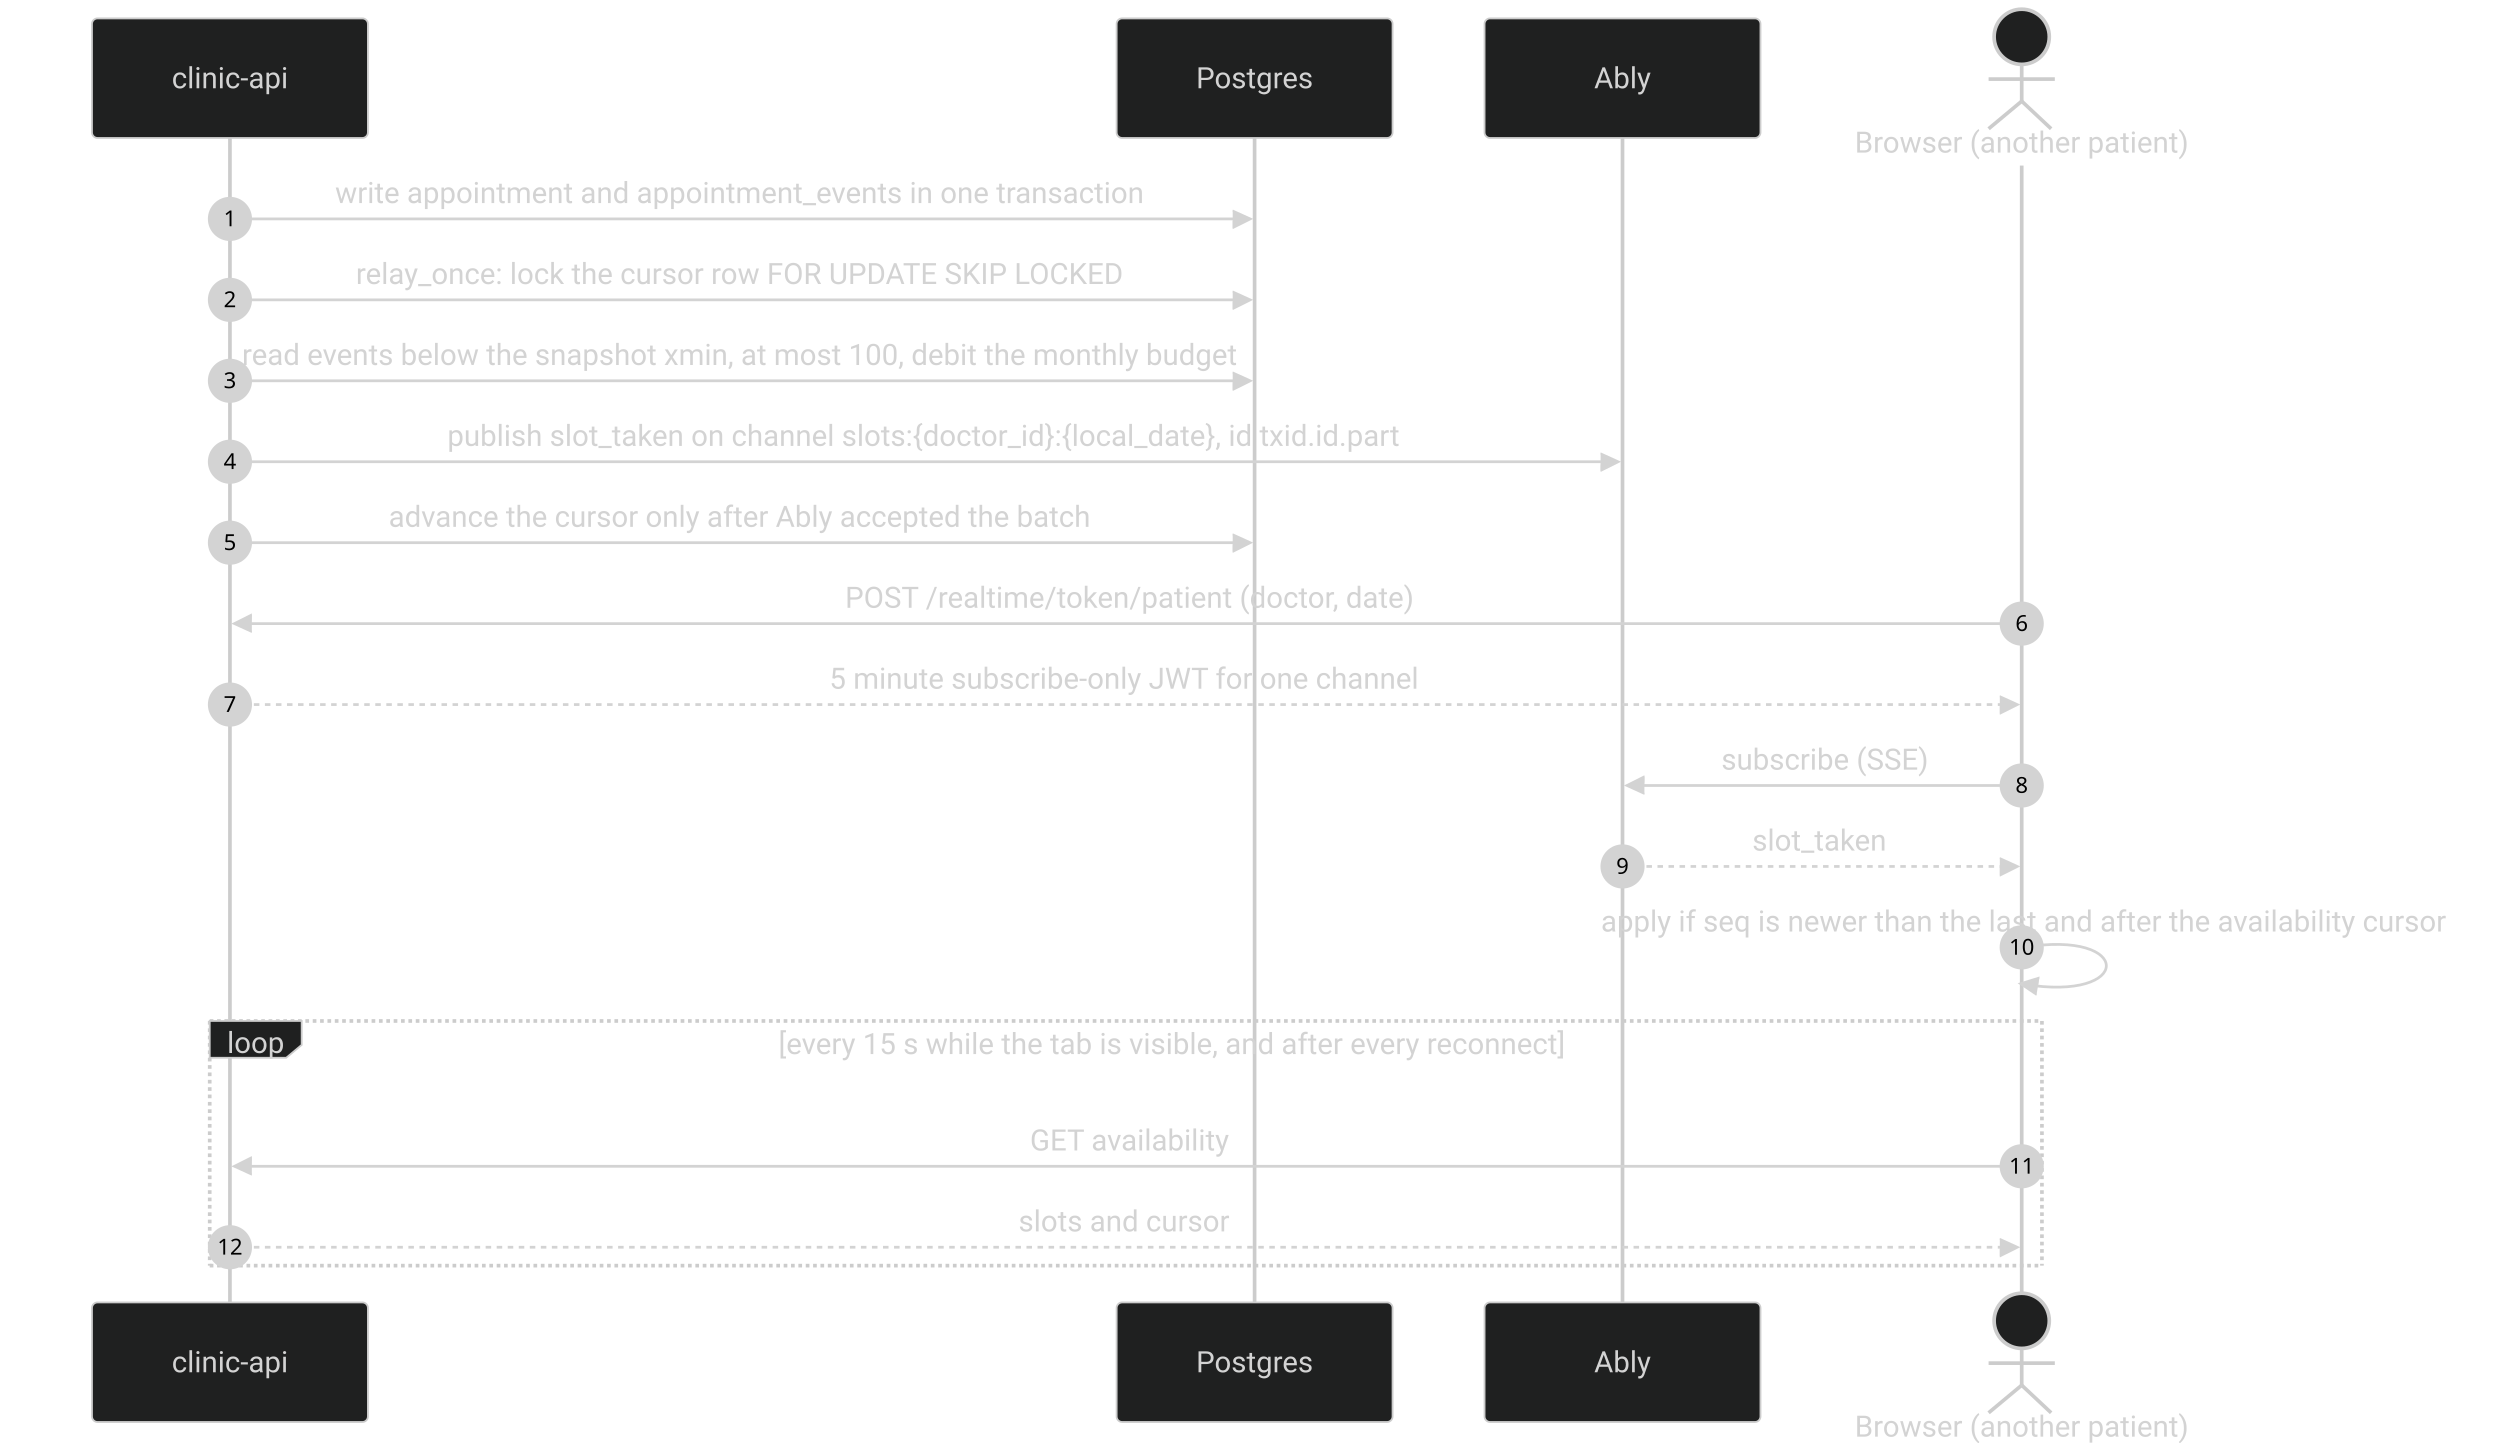
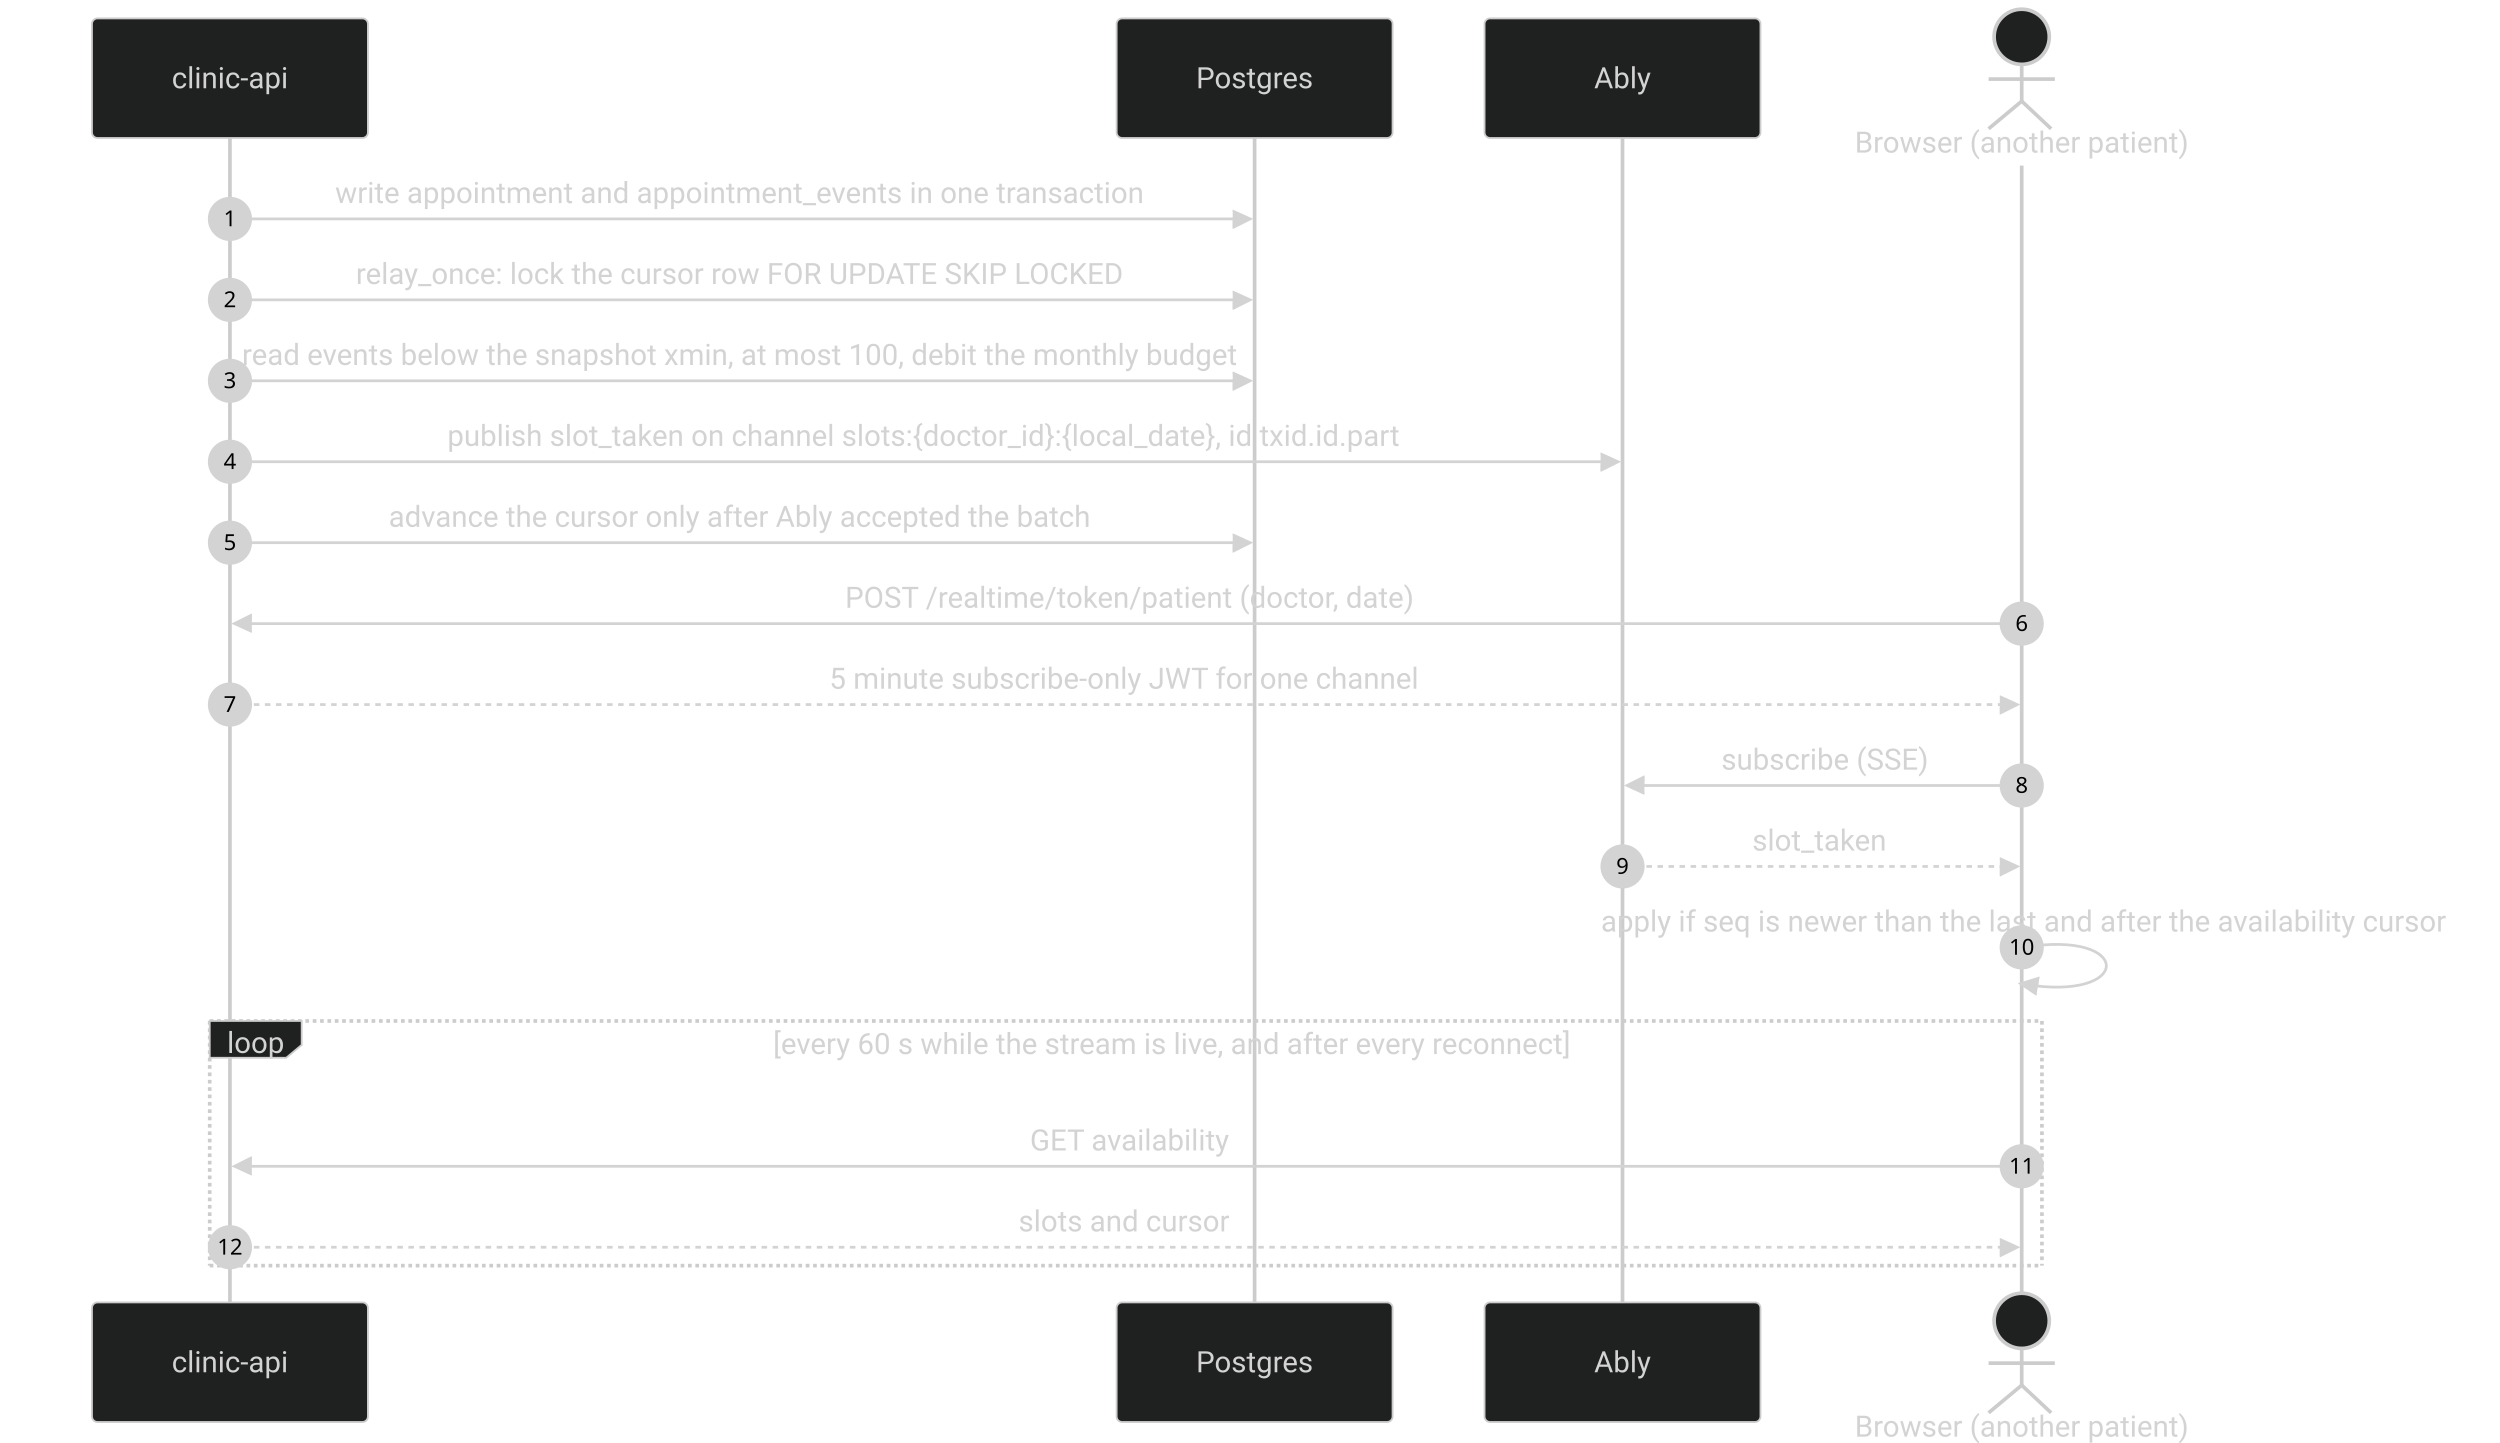
<svg xmlns="http://www.w3.org/2000/svg" id="my-svg" width="1359" height="784" style="max-width: 1359px; background-color: transparent;" viewBox="-50 -10 1359 784" role="graphics-document document" aria-roledescription="sequence">
  <g />
  <g>
    <rect x="757" y="698" fill="#eaeaea" stroke="#666" width="150" height="65" name="L" rx="3" ry="3" class="actor actor-bottom" />
    <text x="832" y="730.5" dominant-baseline="central" alignment-baseline="central" class="actor actor-box" style="text-anchor: middle; font-size: 16px; font-weight: 400;">
      <tspan x="832" dy="0">Ably</tspan>
    </text>
  </g>
  <g>
    <rect x="557" y="698" fill="#eaeaea" stroke="#666" width="150" height="65" name="D" rx="3" ry="3" class="actor actor-bottom" />
    <text x="632" y="730.5" dominant-baseline="central" alignment-baseline="central" class="actor actor-box" style="text-anchor: middle; font-size: 16px; font-weight: 400;">
      <tspan x="632" dy="0">Postgres</tspan>
    </text>
  </g>
  <g>
    <rect x="0" y="698" fill="#eaeaea" stroke="#666" width="150" height="65" name="A" rx="3" ry="3" class="actor actor-bottom" />
    <text x="75" y="730.5" dominant-baseline="central" alignment-baseline="central" class="actor actor-box" style="text-anchor: middle; font-size: 16px; font-weight: 400;">
      <tspan x="75" dy="0">clinic-api</tspan>
    </text>
  </g>
  <g>
    <line id="actor3" x1="1049" y1="80" x2="1049" y2="698" class="actor-line 200" stroke-width="0.5px" stroke="#999" name="B" data-et="life-line" data-id="B" />
  </g>
  <g>
    <line id="actor2" x1="832" y1="65" x2="832" y2="698" class="actor-line 200" stroke-width="0.5px" stroke="#999" name="L" data-et="life-line" data-id="L" />
    <g id="root-2" data-et="participant" data-type="participant" data-id="L">
      <rect x="757" y="0" fill="#eaeaea" stroke="#666" width="150" height="65" name="L" rx="3" ry="3" class="actor actor-top" />
      <text x="832" y="32.5" dominant-baseline="central" alignment-baseline="central" class="actor actor-box" style="text-anchor: middle; font-size: 16px; font-weight: 400;">
        <tspan x="832" dy="0">Ably</tspan>
      </text>
    </g>
  </g>
  <g>
    <line id="actor1" x1="632" y1="65" x2="632" y2="698" class="actor-line 200" stroke-width="0.5px" stroke="#999" name="D" data-et="life-line" data-id="D" />
    <g id="root-1" data-et="participant" data-type="participant" data-id="D">
      <rect x="557" y="0" fill="#eaeaea" stroke="#666" width="150" height="65" name="D" rx="3" ry="3" class="actor actor-top" />
      <text x="632" y="32.5" dominant-baseline="central" alignment-baseline="central" class="actor actor-box" style="text-anchor: middle; font-size: 16px; font-weight: 400;">
        <tspan x="632" dy="0">Postgres</tspan>
      </text>
    </g>
  </g>
  <g>
    <line id="actor0" x1="75" y1="65" x2="75" y2="698" class="actor-line 200" stroke-width="0.5px" stroke="#999" name="A" data-et="life-line" data-id="A" />
    <g id="root-0" data-et="participant" data-type="participant" data-id="A">
      <rect x="0" y="0" fill="#eaeaea" stroke="#666" width="150" height="65" name="A" rx="3" ry="3" class="actor actor-top" />
      <text x="75" y="32.5" dominant-baseline="central" alignment-baseline="central" class="actor actor-box" style="text-anchor: middle; font-size: 16px; font-weight: 400;">
        <tspan x="75" dy="0">clinic-api</tspan>
      </text>
    </g>
  </g>
  <style>#my-svg{font-family:system-ui,-apple-system,Segoe UI,Roboto,Helvetica,Arial,sans-serif;font-size:16px;fill:#ccc;}@keyframes edge-animation-frame{from{stroke-dashoffset:0;}}@keyframes dash{to{stroke-dashoffset:0;}}#my-svg .edge-animation-slow{stroke-dasharray:9,5!important;stroke-dashoffset:900;animation:dash 50s linear infinite;stroke-linecap:round;}#my-svg .edge-animation-fast{stroke-dasharray:9,5!important;stroke-dashoffset:900;animation:dash 20s linear infinite;stroke-linecap:round;}#my-svg .error-icon{fill:#a44141;}#my-svg .error-text{fill:#ddd;stroke:#ddd;}#my-svg .edge-thickness-normal{stroke-width:1px;}#my-svg .edge-thickness-thick{stroke-width:3.5px;}#my-svg .edge-pattern-solid{stroke-dasharray:0;}#my-svg .edge-thickness-invisible{stroke-width:0;fill:none;}#my-svg .edge-pattern-dashed{stroke-dasharray:3;}#my-svg .edge-pattern-dotted{stroke-dasharray:2;}#my-svg .marker{fill:lightgrey;stroke:lightgrey;}#my-svg .marker.cross{stroke:lightgrey;}#my-svg svg{font-family:system-ui,-apple-system,Segoe UI,Roboto,Helvetica,Arial,sans-serif;font-size:16px;}#my-svg p{margin:0;}#my-svg .actor{stroke:#ccc;fill:#1f2020;stroke-width:1;}#my-svg rect.actor.outer-path[data-look="neo"]{filter:drop-shadow( 1px 2px 2px rgba(185,185,185,1));}#my-svg rect.note[data-look="neo"]{stroke:hsl(180, 0%, 18.353%);fill:hsl(180, 1.587%, 28.353%);filter:drop-shadow( 1px 2px 2px rgba(185,185,185,1));}#my-svg text.actor&gt;tspan{fill:lightgrey;stroke:none;}#my-svg .actor-line{stroke:#ccc;}#my-svg .innerArc{stroke-width:1.5;stroke-dasharray:none;}#my-svg .messageLine0{stroke-width:1.5;stroke-dasharray:none;stroke:lightgrey;}#my-svg .messageLine1{stroke-width:1.5;stroke-dasharray:2,2;stroke:lightgrey;}#my-svg [id$="-arrowhead"] path{fill:lightgrey;stroke:lightgrey;}#my-svg .sequenceNumber{fill:black;}#my-svg [id$="-sequencenumber"]{fill:lightgrey;}#my-svg [id$="-crosshead"] path{fill:lightgrey;stroke:lightgrey;}#my-svg .messageText{fill:lightgrey;stroke:none;}#my-svg .labelBox{stroke:#ccc;fill:#1f2020;filter:none;}#my-svg .labelText,#my-svg .labelText&gt;tspan{fill:lightgrey;stroke:none;}#my-svg .loopText,#my-svg .loopText&gt;tspan{fill:lightgrey;stroke:none;}#my-svg .sectionTitle,#my-svg .sectionTitle&gt;tspan{fill:lightgrey;stroke:none;}#my-svg .loopLine{stroke-width:2px;stroke-dasharray:2,2;stroke:#ccc;fill:#ccc;}#my-svg .note{stroke:hsl(180, 0%, 18.353%);fill:hsl(180, 1.587%, 28.353%);}#my-svg .noteText,#my-svg .noteText&gt;tspan{fill:rgb(183.848, 181.552, 181.552);stroke:none;font-weight:normal;}#my-svg .activation0{fill:hsl(180, 1.587%, 28.353%);stroke:#ccc;}#my-svg .activation1{fill:hsl(180, 1.587%, 28.353%);stroke:#ccc;}#my-svg .activation2{fill:hsl(180, 1.587%, 28.353%);stroke:#ccc;}#my-svg .actorPopupMenu{position:absolute;}#my-svg .actorPopupMenuPanel{position:absolute;fill:#1f2020;box-shadow:0px 8px 16px 0px rgba(0,0,0,0.2);filter:drop-shadow(3px 5px 2px rgb(0 0 0 / 0.4));}#my-svg .actor-man circle,#my-svg line{fill:#1f2020;stroke-width:2px;}#my-svg g rect.rect{filter:drop-shadow( 1px 2px 2px rgba(185,185,185,1));stroke:#ccc;}#my-svg .node .neo-node{stroke:#ccc;}#my-svg [data-look="neo"].node rect,#my-svg [data-look="neo"].cluster rect,#my-svg [data-look="neo"].node polygon{stroke:url(#my-svg-gradient);filter:drop-shadow( 1px 2px 2px rgba(185,185,185,1));}#my-svg [data-look="neo"].swimlane.cluster rect{filter:none;}#my-svg [data-look="neo"].node path{stroke:url(#my-svg-gradient);stroke-width:1px;}#my-svg [data-look="neo"].node .outer-path{filter:drop-shadow( 1px 2px 2px rgba(185,185,185,1));}#my-svg [data-look="neo"].node .neo-line path{stroke:#ccc;filter:none;}#my-svg [data-look="neo"].node circle{stroke:url(#my-svg-gradient);filter:drop-shadow( 1px 2px 2px rgba(185,185,185,1));}#my-svg [data-look="neo"].node circle .state-start{fill:#000000;}#my-svg [data-look="neo"].icon-shape .icon{fill:url(#my-svg-gradient);filter:drop-shadow( 1px 2px 2px rgba(185,185,185,1));}#my-svg [data-look="neo"].icon-shape .icon-neo path{stroke:url(#my-svg-gradient);filter:drop-shadow( 1px 2px 2px rgba(185,185,185,1));}#my-svg :root{--mermaid-font-family:"trebuchet ms",verdana,arial,sans-serif;}</style>
  <g />
  <defs>
    <symbol id="my-svg-computer" width="24" height="24">
      <path transform="scale(.5)" d="M2 2v13h20v-13h-20zm18 11h-16v-9h16v9zm-10.228 6l.466-1h3.524l.467 1h-4.457zm14.228 3h-24l2-6h2.104l-1.33 4h18.45l-1.297-4h2.073l2 6zm-5-10h-14v-7h14v7z" />
    </symbol>
  </defs>
  <defs>
    <symbol id="my-svg-database" fill-rule="evenodd" clip-rule="evenodd">
      <path transform="scale(.5)" d="M12.258.001l.256.004.255.005.253.008.251.01.249.012.247.015.246.016.242.019.241.02.239.023.236.024.233.027.231.028.229.031.225.032.223.034.22.036.217.038.214.04.211.041.208.043.205.045.201.046.198.048.194.05.191.051.187.053.183.054.18.056.175.057.172.059.168.06.163.061.16.063.155.064.15.066.074.033.073.033.071.034.07.034.069.035.068.035.067.035.066.035.064.036.064.036.062.036.06.036.06.037.058.037.058.037.055.038.055.038.053.038.052.038.051.039.05.039.048.039.047.039.045.04.044.04.043.04.041.04.04.041.039.041.037.041.036.041.034.041.033.042.032.042.03.042.029.042.027.042.026.043.024.043.023.043.021.043.02.043.018.044.017.043.015.044.013.044.012.044.011.045.009.044.007.045.006.045.004.045.002.045.001.045v17l-.001.045-.002.045-.004.045-.006.045-.007.045-.009.044-.011.045-.012.044-.013.044-.015.044-.017.043-.018.044-.02.043-.021.043-.023.043-.024.043-.026.043-.027.042-.029.042-.03.042-.032.042-.033.042-.034.041-.036.041-.037.041-.039.041-.04.041-.041.04-.043.04-.044.04-.045.04-.047.039-.048.039-.05.039-.051.039-.052.038-.053.038-.055.038-.055.038-.058.037-.058.037-.06.037-.06.036-.062.036-.064.036-.064.036-.066.035-.067.035-.068.035-.069.035-.07.034-.071.034-.073.033-.074.033-.15.066-.155.064-.16.063-.163.061-.168.06-.172.059-.175.057-.18.056-.183.054-.187.053-.191.051-.194.05-.198.048-.201.046-.205.045-.208.043-.211.041-.214.04-.217.038-.22.036-.223.034-.225.032-.229.031-.231.028-.233.027-.236.024-.239.023-.241.02-.242.019-.246.016-.247.015-.249.012-.251.01-.253.008-.255.005-.256.004-.258.001-.258-.001-.256-.004-.255-.005-.253-.008-.251-.01-.249-.012-.247-.015-.245-.016-.243-.019-.241-.02-.238-.023-.236-.024-.234-.027-.231-.028-.228-.031-.226-.032-.223-.034-.22-.036-.217-.038-.214-.04-.211-.041-.208-.043-.204-.045-.201-.046-.198-.048-.195-.05-.19-.051-.187-.053-.184-.054-.179-.056-.176-.057-.172-.059-.167-.06-.164-.061-.159-.063-.155-.064-.151-.066-.074-.033-.072-.033-.072-.034-.07-.034-.069-.035-.068-.035-.067-.035-.066-.035-.064-.036-.063-.036-.062-.036-.061-.036-.06-.037-.058-.037-.057-.037-.056-.038-.055-.038-.053-.038-.052-.038-.051-.039-.049-.039-.049-.039-.046-.039-.046-.04-.044-.04-.043-.04-.041-.04-.04-.041-.039-.041-.037-.041-.036-.041-.034-.041-.033-.042-.032-.042-.03-.042-.029-.042-.027-.042-.026-.043-.024-.043-.023-.043-.021-.043-.02-.043-.018-.044-.017-.043-.015-.044-.013-.044-.012-.044-.011-.045-.009-.044-.007-.045-.006-.045-.004-.045-.002-.045-.001-.045v-17l.001-.045.002-.045.004-.045.006-.045.007-.045.009-.044.011-.045.012-.044.013-.044.015-.044.017-.043.018-.044.02-.043.021-.043.023-.043.024-.043.026-.043.027-.042.029-.042.03-.042.032-.042.033-.042.034-.041.036-.041.037-.041.039-.041.04-.041.041-.04.043-.04.044-.04.046-.04.046-.039.049-.039.049-.039.051-.039.052-.038.053-.038.055-.038.056-.038.057-.037.058-.037.06-.037.061-.036.062-.036.063-.036.064-.036.066-.035.067-.035.068-.035.069-.035.07-.034.072-.034.072-.033.074-.033.151-.066.155-.064.159-.063.164-.061.167-.06.172-.059.176-.057.179-.056.184-.054.187-.053.19-.051.195-.05.198-.048.201-.046.204-.045.208-.043.211-.041.214-.04.217-.038.22-.036.223-.034.226-.032.228-.031.231-.028.234-.027.236-.024.238-.023.241-.02.243-.019.245-.016.247-.015.249-.012.251-.01.253-.008.255-.005.256-.004.258-.001.258.001zm-9.258 20.499v.01l.001.021.003.021.004.022.005.021.006.022.007.022.009.023.01.022.011.023.012.023.013.023.015.023.016.024.017.023.018.024.019.024.021.024.022.025.023.024.024.025.052.049.056.05.061.051.066.051.07.051.075.051.079.052.084.052.088.052.092.052.097.052.102.051.105.052.11.052.114.051.119.051.123.051.127.05.131.05.135.05.139.048.144.049.147.047.152.047.155.047.16.045.163.045.167.043.171.043.176.041.178.041.183.039.187.039.19.037.194.035.197.035.202.033.204.031.209.03.212.029.216.027.219.025.222.024.226.021.23.02.233.018.236.016.24.015.243.012.246.01.249.008.253.005.256.004.259.001.26-.001.257-.004.254-.005.25-.008.247-.011.244-.012.241-.014.237-.016.233-.018.231-.021.226-.021.224-.024.22-.026.216-.027.212-.028.21-.031.205-.031.202-.034.198-.034.194-.036.191-.037.187-.039.183-.04.179-.04.175-.042.172-.043.168-.044.163-.045.16-.046.155-.046.152-.047.148-.048.143-.049.139-.049.136-.05.131-.05.126-.05.123-.051.118-.052.114-.051.11-.052.106-.052.101-.052.096-.052.092-.052.088-.053.083-.051.079-.052.074-.052.07-.051.065-.051.06-.051.056-.05.051-.05.023-.024.023-.025.021-.024.02-.024.019-.024.018-.024.017-.024.015-.023.014-.024.013-.023.012-.023.01-.023.01-.022.008-.022.006-.022.006-.022.004-.022.004-.021.001-.021.001-.021v-4.127l-.077.055-.08.053-.083.054-.085.053-.087.052-.09.052-.093.051-.095.05-.097.05-.1.049-.102.049-.105.048-.106.047-.109.047-.111.046-.114.045-.115.045-.118.044-.12.043-.122.042-.124.042-.126.041-.128.04-.13.04-.132.038-.134.038-.135.037-.138.037-.139.035-.142.035-.143.034-.144.033-.147.032-.148.031-.15.03-.151.03-.153.029-.154.027-.156.027-.158.026-.159.025-.161.024-.162.023-.163.022-.165.021-.166.02-.167.019-.169.018-.169.017-.171.016-.173.015-.173.014-.175.013-.175.012-.177.011-.178.01-.179.008-.179.008-.181.006-.182.005-.182.004-.184.003-.184.002h-.37l-.184-.002-.184-.003-.182-.004-.182-.005-.181-.006-.179-.008-.179-.008-.178-.01-.176-.011-.176-.012-.175-.013-.173-.014-.172-.015-.171-.016-.17-.017-.169-.018-.167-.019-.166-.02-.165-.021-.163-.022-.162-.023-.161-.024-.159-.025-.157-.026-.156-.027-.155-.027-.153-.029-.151-.03-.15-.03-.148-.031-.146-.032-.145-.033-.143-.034-.141-.035-.14-.035-.137-.037-.136-.037-.134-.038-.132-.038-.13-.04-.128-.04-.126-.041-.124-.042-.122-.042-.12-.044-.117-.043-.116-.045-.113-.045-.112-.046-.109-.047-.106-.047-.105-.048-.102-.049-.1-.049-.097-.05-.095-.05-.093-.052-.09-.051-.087-.052-.085-.053-.083-.054-.08-.054-.077-.054v4.127zm0-5.654v.011l.001.021.003.021.004.021.005.022.006.022.007.022.009.022.01.022.011.023.012.023.013.023.015.024.016.023.017.024.018.024.019.024.021.024.022.024.023.025.024.024.052.05.056.05.061.05.066.051.07.051.075.052.079.051.084.052.088.052.092.052.097.052.102.052.105.052.11.051.114.051.119.052.123.05.127.051.131.05.135.049.139.049.144.048.147.048.152.047.155.046.16.045.163.045.167.044.171.042.176.042.178.04.183.04.187.038.19.037.194.036.197.034.202.033.204.032.209.03.212.028.216.027.219.025.222.024.226.022.23.02.233.018.236.016.24.014.243.012.246.01.249.008.253.006.256.003.259.001.26-.001.257-.003.254-.006.25-.008.247-.01.244-.012.241-.015.237-.016.233-.018.231-.02.226-.022.224-.024.22-.025.216-.027.212-.029.21-.03.205-.032.202-.033.198-.035.194-.036.191-.037.187-.039.183-.039.179-.041.175-.042.172-.043.168-.044.163-.045.16-.045.155-.047.152-.047.148-.048.143-.048.139-.05.136-.049.131-.05.126-.051.123-.051.118-.051.114-.052.11-.052.106-.052.101-.052.096-.052.092-.052.088-.052.083-.052.079-.052.074-.051.07-.052.065-.051.06-.05.056-.051.051-.049.023-.025.023-.024.021-.025.02-.024.019-.024.018-.024.017-.024.015-.023.014-.023.013-.024.012-.022.01-.023.01-.023.008-.022.006-.022.006-.022.004-.021.004-.022.001-.021.001-.021v-4.139l-.077.054-.08.054-.083.054-.085.052-.087.053-.09.051-.093.051-.095.051-.097.05-.1.049-.102.049-.105.048-.106.047-.109.047-.111.046-.114.045-.115.044-.118.044-.12.044-.122.042-.124.042-.126.041-.128.04-.13.039-.132.039-.134.038-.135.037-.138.036-.139.036-.142.035-.143.033-.144.033-.147.033-.148.031-.15.03-.151.03-.153.028-.154.028-.156.027-.158.026-.159.025-.161.024-.162.023-.163.022-.165.021-.166.02-.167.019-.169.018-.169.017-.171.016-.173.015-.173.014-.175.013-.175.012-.177.011-.178.009-.179.009-.179.007-.181.007-.182.005-.182.004-.184.003-.184.002h-.37l-.184-.002-.184-.003-.182-.004-.182-.005-.181-.007-.179-.007-.179-.009-.178-.009-.176-.011-.176-.012-.175-.013-.173-.014-.172-.015-.171-.016-.17-.017-.169-.018-.167-.019-.166-.02-.165-.021-.163-.022-.162-.023-.161-.024-.159-.025-.157-.026-.156-.027-.155-.028-.153-.028-.151-.03-.15-.03-.148-.031-.146-.033-.145-.033-.143-.033-.141-.035-.14-.036-.137-.036-.136-.037-.134-.038-.132-.039-.13-.039-.128-.04-.126-.041-.124-.042-.122-.043-.12-.043-.117-.044-.116-.044-.113-.046-.112-.046-.109-.046-.106-.047-.105-.048-.102-.049-.1-.049-.097-.05-.095-.051-.093-.051-.09-.051-.087-.053-.085-.052-.083-.054-.08-.054-.077-.054v4.139zm0-5.666v.011l.001.02.003.022.004.021.005.022.006.021.007.022.009.023.01.022.011.023.012.023.013.023.015.023.016.024.017.024.018.023.019.024.021.025.022.024.023.024.024.025.052.05.056.05.061.05.066.051.07.051.075.052.079.051.084.052.088.052.092.052.097.052.102.052.105.051.11.052.114.051.119.051.123.051.127.05.131.05.135.05.139.049.144.048.147.048.152.047.155.046.16.045.163.045.167.043.171.043.176.042.178.04.183.04.187.038.19.037.194.036.197.034.202.033.204.032.209.03.212.028.216.027.219.025.222.024.226.021.23.02.233.018.236.017.24.014.243.012.246.01.249.008.253.006.256.003.259.001.26-.001.257-.003.254-.006.25-.008.247-.01.244-.013.241-.014.237-.016.233-.018.231-.02.226-.022.224-.024.22-.025.216-.027.212-.029.21-.03.205-.032.202-.033.198-.035.194-.036.191-.037.187-.039.183-.039.179-.041.175-.042.172-.043.168-.044.163-.045.16-.045.155-.047.152-.047.148-.048.143-.049.139-.049.136-.049.131-.051.126-.05.123-.051.118-.052.114-.051.11-.052.106-.052.101-.052.096-.052.092-.052.088-.052.083-.052.079-.052.074-.052.07-.051.065-.051.06-.051.056-.05.051-.049.023-.025.023-.025.021-.024.02-.024.019-.024.018-.024.017-.024.015-.023.014-.024.013-.023.012-.023.01-.022.01-.023.008-.022.006-.022.006-.022.004-.022.004-.021.001-.021.001-.021v-4.153l-.077.054-.08.054-.083.053-.085.053-.087.053-.09.051-.093.051-.095.051-.097.05-.1.049-.102.048-.105.048-.106.048-.109.046-.111.046-.114.046-.115.044-.118.044-.12.043-.122.043-.124.042-.126.041-.128.04-.13.039-.132.039-.134.038-.135.037-.138.036-.139.036-.142.034-.143.034-.144.033-.147.032-.148.032-.15.03-.151.03-.153.028-.154.028-.156.027-.158.026-.159.024-.161.024-.162.023-.163.023-.165.021-.166.02-.167.019-.169.018-.169.017-.171.016-.173.015-.173.014-.175.013-.175.012-.177.01-.178.01-.179.009-.179.007-.181.006-.182.006-.182.004-.184.003-.184.001-.185.001-.185-.001-.184-.001-.184-.003-.182-.004-.182-.006-.181-.006-.179-.007-.179-.009-.178-.01-.176-.01-.176-.012-.175-.013-.173-.014-.172-.015-.171-.016-.17-.017-.169-.018-.167-.019-.166-.02-.165-.021-.163-.023-.162-.023-.161-.024-.159-.024-.157-.026-.156-.027-.155-.028-.153-.028-.151-.03-.15-.03-.148-.032-.146-.032-.145-.033-.143-.034-.141-.034-.14-.036-.137-.036-.136-.037-.134-.038-.132-.039-.13-.039-.128-.041-.126-.041-.124-.041-.122-.043-.12-.043-.117-.044-.116-.044-.113-.046-.112-.046-.109-.046-.106-.048-.105-.048-.102-.048-.1-.05-.097-.049-.095-.051-.093-.051-.09-.052-.087-.052-.085-.053-.083-.053-.08-.054-.077-.054v4.153zm8.74-8.179l-.257.004-.254.005-.25.008-.247.011-.244.012-.241.014-.237.016-.233.018-.231.021-.226.022-.224.023-.22.026-.216.027-.212.028-.21.031-.205.032-.202.033-.198.034-.194.036-.191.038-.187.038-.183.04-.179.041-.175.042-.172.043-.168.043-.163.045-.16.046-.155.046-.152.048-.148.048-.143.048-.139.049-.136.05-.131.05-.126.051-.123.051-.118.051-.114.052-.11.052-.106.052-.101.052-.096.052-.092.052-.088.052-.083.052-.079.052-.074.051-.07.052-.065.051-.06.05-.056.05-.051.05-.023.025-.023.024-.021.024-.02.025-.019.024-.018.024-.017.023-.015.024-.014.023-.013.023-.012.023-.01.023-.01.022-.008.022-.006.023-.006.021-.004.022-.004.021-.001.021-.001.021.001.021.001.021.004.021.004.022.006.021.006.023.008.022.01.022.01.023.012.023.013.023.014.023.015.024.017.023.018.024.019.024.02.025.021.024.023.024.023.025.051.05.056.05.06.05.065.051.07.052.074.051.079.052.083.052.088.052.092.052.096.052.101.052.106.052.11.052.114.052.118.051.123.051.126.051.131.05.136.05.139.049.143.048.148.048.152.048.155.046.16.046.163.045.168.043.172.043.175.042.179.041.183.04.187.038.191.038.194.036.198.034.202.033.205.032.21.031.212.028.216.027.22.026.224.023.226.022.231.021.233.018.237.016.241.014.244.012.247.011.25.008.254.005.257.004.26.001.26-.001.257-.004.254-.005.25-.008.247-.011.244-.012.241-.014.237-.016.233-.018.231-.021.226-.022.224-.023.22-.026.216-.027.212-.028.21-.031.205-.032.202-.033.198-.034.194-.036.191-.038.187-.038.183-.04.179-.041.175-.042.172-.043.168-.043.163-.045.16-.046.155-.046.152-.048.148-.048.143-.048.139-.049.136-.05.131-.05.126-.051.123-.051.118-.051.114-.052.11-.052.106-.052.101-.052.096-.052.092-.052.088-.052.083-.052.079-.052.074-.051.07-.052.065-.051.06-.05.056-.05.051-.05.023-.025.023-.024.021-.024.02-.025.019-.024.018-.024.017-.023.015-.024.014-.023.013-.023.012-.023.01-.023.01-.022.008-.022.006-.023.006-.021.004-.022.004-.021.001-.021.001-.021-.001-.021-.001-.021-.004-.021-.004-.022-.006-.021-.006-.023-.008-.022-.01-.022-.01-.023-.012-.023-.013-.023-.014-.023-.015-.024-.017-.023-.018-.024-.019-.024-.02-.025-.021-.024-.023-.024-.023-.025-.051-.05-.056-.05-.06-.05-.065-.051-.07-.052-.074-.051-.079-.052-.083-.052-.088-.052-.092-.052-.096-.052-.101-.052-.106-.052-.11-.052-.114-.052-.118-.051-.123-.051-.126-.051-.131-.05-.136-.05-.139-.049-.143-.048-.148-.048-.152-.048-.155-.046-.16-.046-.163-.045-.168-.043-.172-.043-.175-.042-.179-.041-.183-.04-.187-.038-.191-.038-.194-.036-.198-.034-.202-.033-.205-.032-.21-.031-.212-.028-.216-.027-.22-.026-.224-.023-.226-.022-.231-.021-.233-.018-.237-.016-.241-.014-.244-.012-.247-.011-.25-.008-.254-.005-.257-.004-.26-.001-.26.001z" />
    </symbol>
  </defs>
  <defs>
    <symbol id="my-svg-clock" width="24" height="24">
      <path transform="scale(.5)" d="M12 2c5.514 0 10 4.486 10 10s-4.486 10-10 10-10-4.486-10-10 4.486-10 10-10zm0-2c-6.627 0-12 5.373-12 12s5.373 12 12 12 12-5.373 12-12-5.373-12-12-12zm5.848 12.459c.202.038.202.333.001.372-1.907.361-6.045 1.111-6.547 1.111-.719 0-1.301-.582-1.301-1.301 0-.512.77-5.447 1.125-7.445.034-.192.312-.181.343.014l.985 6.238 5.394 1.011z" />
    </symbol>
  </defs>
  <defs>
    <marker id="my-svg-arrowhead" refX="7.9" refY="5" markerUnits="userSpaceOnUse" markerWidth="12" markerHeight="12" orient="auto-start-reverse">
      <path d="M -1 0 L 10 5 L 0 10 z" />
    </marker>
  </defs>
  <defs>
    <marker id="my-svg-crosshead" markerWidth="15" markerHeight="8" orient="auto" refX="4" refY="4.5">
      <path fill="none" stroke="#000000" stroke-width="1pt" d="M 1,2 L 6,7 M 6,2 L 1,7" style="stroke-dasharray: 0, 0;" />
    </marker>
  </defs>
  <defs>
    <marker id="my-svg-filled-head" refX="15.5" refY="7" markerWidth="20" markerHeight="28" orient="auto">
      <path d="M 18,7 L9,13 L14,7 L9,1 Z" />
    </marker>
  </defs>
  <defs>
    <marker id="my-svg-sequencenumber" refX="15" refY="15" markerWidth="60" markerHeight="40" orient="auto">
      <circle cx="15" cy="15" r="6" />
    </marker>
  </defs>
  <defs>
    <marker id="my-svg-solidTopArrowHead" refX="7.9" refY="7.25" markerUnits="userSpaceOnUse" markerWidth="12" markerHeight="12" orient="auto-start-reverse">
      <path d="M 0 0 L 10 8 L 0 8 z" />
    </marker>
  </defs>
  <defs>
    <marker id="my-svg-solidBottomArrowHead" refX="7.9" refY="0.75" markerUnits="userSpaceOnUse" markerWidth="12" markerHeight="12" orient="auto-start-reverse">
      <path d="M 0 0 L 10 0 L 0 8 z" />
    </marker>
  </defs>
  <defs>
    <marker id="my-svg-stickTopArrowHead" refX="7.5" refY="7" markerUnits="userSpaceOnUse" markerWidth="12" markerHeight="12" orient="auto-start-reverse">
      <path d="M 0 0 L 7 7" stroke="black" stroke-width="1.5" fill="none" />
    </marker>
  </defs>
  <defs>
    <marker id="my-svg-stickBottomArrowHead" refX="7.5" refY="0" markerUnits="userSpaceOnUse" markerWidth="12" markerHeight="12" orient="auto-start-reverse">
      <path d="M 0 7 L 7 0" stroke="black" stroke-width="1.5" fill="none" />
    </marker>
  </defs>
  <g data-et="control-structure" data-id="i14">
    <line x1="64" y1="545" x2="1060" y2="545" class="loopLine" />
    <line x1="1060" y1="545" x2="1060" y2="678" class="loopLine" />
    <line x1="64" y1="678" x2="1060" y2="678" class="loopLine" />
    <line x1="64" y1="545" x2="64" y2="678" class="loopLine" />
    <polygon points="64,545 114,545 114,558 105.6,565 64,565" class="labelBox" />
    <text x="89" y="558" text-anchor="middle" dominant-baseline="middle" alignment-baseline="middle" class="labelText" style="font-size: 16px; font-weight: 400;">loop</text>
    <text x="587" y="563" text-anchor="middle" class="loopText" style="font-size: 16px; font-weight: 400;">
-       <tspan x="587">[every 15 s while the tab is visible, and after every reconnect]</tspan>
+       <tspan x="587">[every 60 s while the stream is live, and after every reconnect]</tspan>
    </text>
  </g>
  <g class="actor-man actor-top" name="B" data-et="participant" data-type="actor" data-id="B" style="stroke: rgb(204, 204, 204);">
    <line id="actor-man-torso3" x1="1049" y1="25" x2="1049" y2="45" />
    <line id="actor-man-arms3" x1="1031" y1="33" x2="1067" y2="33" />
    <line x1="1031" y1="60" x2="1049" y2="45" />
    <line x1="1049" y1="45" x2="1065" y2="60" />
    <circle cx="1049" cy="10" r="15" width="184" height="65" />
    <text x="1049" y="67.5" dominant-baseline="central" alignment-baseline="central" class="actor actor-man" style="text-anchor: middle; font-size: 16px; font-weight: 400;">
      <tspan x="1049" dy="0">Browser (another patient)</tspan>
    </text>
  </g>
  <text x="352" y="80" text-anchor="middle" dominant-baseline="middle" alignment-baseline="middle" class="messageText" dy="1em" style="font-size: 16px; font-weight: 400;">write appointment and appointment_events in one transaction</text>
  <line x1="82" y1="109" x2="628" y2="109" class="messageLine0" data-et="message" data-id="i1" data-from="A" data-to="D" stroke-width="2" stroke="none" marker-end="url(#my-svg-arrowhead)" style="fill: none;" />
  <line x1="75" y1="109" x2="75" y2="109" stroke-width="0" marker-start="url(#my-svg-sequencenumber)" />
  <text x="75" y="113" font-family="sans-serif" font-size="12px" text-anchor="middle" class="sequenceNumber">1</text>
  <text x="352" y="124" text-anchor="middle" dominant-baseline="middle" alignment-baseline="middle" class="messageText" dy="1em" style="font-size: 16px; font-weight: 400;">relay_once: lock the cursor row FOR UPDATE SKIP LOCKED</text>
  <line x1="82" y1="153" x2="628" y2="153" class="messageLine0" data-et="message" data-id="i2" data-from="A" data-to="D" stroke-width="2" stroke="none" marker-end="url(#my-svg-arrowhead)" style="fill: none;" />
  <line x1="75" y1="153" x2="75" y2="153" stroke-width="0" marker-start="url(#my-svg-sequencenumber)" />
  <text x="75" y="157" font-family="sans-serif" font-size="12px" text-anchor="middle" class="sequenceNumber">2</text>
  <text x="352" y="168" text-anchor="middle" dominant-baseline="middle" alignment-baseline="middle" class="messageText" dy="1em" style="font-size: 16px; font-weight: 400;">read events below the snapshot xmin, at most 100, debit the monthly budget</text>
  <line x1="82" y1="197" x2="628" y2="197" class="messageLine0" data-et="message" data-id="i3" data-from="A" data-to="D" stroke-width="2" stroke="none" marker-end="url(#my-svg-arrowhead)" style="fill: none;" />
  <line x1="75" y1="197" x2="75" y2="197" stroke-width="0" marker-start="url(#my-svg-sequencenumber)" />
  <text x="75" y="201" font-family="sans-serif" font-size="12px" text-anchor="middle" class="sequenceNumber">3</text>
  <text x="452" y="212" text-anchor="middle" dominant-baseline="middle" alignment-baseline="middle" class="messageText" dy="1em" style="font-size: 16px; font-weight: 400;">publish slot_taken on channel slots:{doctor_id}:{local_date}, id txid.id.part</text>
  <line x1="82" y1="241" x2="828" y2="241" class="messageLine0" data-et="message" data-id="i4" data-from="A" data-to="L" stroke-width="2" stroke="none" marker-end="url(#my-svg-arrowhead)" style="fill: none;" />
  <line x1="75" y1="241" x2="75" y2="241" stroke-width="0" marker-start="url(#my-svg-sequencenumber)" />
  <text x="75" y="245" font-family="sans-serif" font-size="12px" text-anchor="middle" class="sequenceNumber">4</text>
  <text x="352" y="256" text-anchor="middle" dominant-baseline="middle" alignment-baseline="middle" class="messageText" dy="1em" style="font-size: 16px; font-weight: 400;">advance the cursor only after Ably accepted the batch</text>
  <line x1="82" y1="285" x2="628" y2="285" class="messageLine0" data-et="message" data-id="i5" data-from="A" data-to="D" stroke-width="2" stroke="none" marker-end="url(#my-svg-arrowhead)" style="fill: none;" />
  <line x1="75" y1="285" x2="75" y2="285" stroke-width="0" marker-start="url(#my-svg-sequencenumber)" />
  <text x="75" y="289" font-family="sans-serif" font-size="12px" text-anchor="middle" class="sequenceNumber">5</text>
  <text x="564" y="300" text-anchor="middle" dominant-baseline="middle" alignment-baseline="middle" class="messageText" dy="1em" style="font-size: 16px; font-weight: 400;">POST /realtime/token/patient (doctor, date)</text>
  <line x1="1054" y1="329" x2="79" y2="329" class="messageLine0" data-et="message" data-id="i6" data-from="B" data-to="A" stroke-width="2" stroke="none" marker-end="url(#my-svg-arrowhead)" style="fill: none;" />
  <line x1="1049" y1="329" x2="1049" y2="329" stroke-width="0" marker-start="url(#my-svg-sequencenumber)" />
  <text x="1049" y="333" font-family="sans-serif" font-size="12px" text-anchor="middle" class="sequenceNumber">6</text>
  <text x="561" y="344" text-anchor="middle" dominant-baseline="middle" alignment-baseline="middle" class="messageText" dy="1em" style="font-size: 16px; font-weight: 400;">5 minute subscribe-only JWT for one channel</text>
  <line x1="82" y1="373" x2="1045" y2="373" class="messageLine1" data-et="message" data-id="i7" data-from="A" data-to="B" stroke-width="2" stroke="none" marker-end="url(#my-svg-arrowhead)" style="stroke-dasharray: 3, 3; fill: none;" />
  <line x1="75" y1="373" x2="75" y2="373" stroke-width="0" marker-start="url(#my-svg-sequencenumber)" />
  <text x="75" y="377" font-family="sans-serif" font-size="12px" text-anchor="middle" class="sequenceNumber">7</text>
  <text x="942" y="388" text-anchor="middle" dominant-baseline="middle" alignment-baseline="middle" class="messageText" dy="1em" style="font-size: 16px; font-weight: 400;">subscribe (SSE)</text>
  <line x1="1054" y1="417" x2="836" y2="417" class="messageLine0" data-et="message" data-id="i8" data-from="B" data-to="L" stroke-width="2" stroke="none" marker-end="url(#my-svg-arrowhead)" style="fill: none;" />
  <line x1="1049" y1="417" x2="1049" y2="417" stroke-width="0" marker-start="url(#my-svg-sequencenumber)" />
  <text x="1049" y="421" font-family="sans-serif" font-size="12px" text-anchor="middle" class="sequenceNumber">8</text>
  <text x="939" y="432" text-anchor="middle" dominant-baseline="middle" alignment-baseline="middle" class="messageText" dy="1em" style="font-size: 16px; font-weight: 400;">slot_taken</text>
  <line x1="839" y1="461" x2="1045" y2="461" class="messageLine1" data-et="message" data-id="i9" data-from="L" data-to="B" stroke-width="2" stroke="none" marker-end="url(#my-svg-arrowhead)" style="stroke-dasharray: 3, 3; fill: none;" />
  <line x1="832" y1="461" x2="832" y2="461" stroke-width="0" marker-start="url(#my-svg-sequencenumber)" />
  <text x="832" y="465" font-family="sans-serif" font-size="12px" text-anchor="middle" class="sequenceNumber">9</text>
  <text x="1050" y="476" text-anchor="middle" dominant-baseline="middle" alignment-baseline="middle" class="messageText" dy="1em" style="font-size: 16px; font-weight: 400;">apply if seq is newer than the last and after the availability cursor</text>
  <path d="M 1050,505 C 1110,495 1110,535 1050,525" class="messageLine0" data-et="message" data-id="i10" data-from="B" data-to="B" stroke-width="2" stroke="none" marker-end="url(#my-svg-arrowhead)" x1="1056" style="fill: none;" />
  <line x1="1049" y1="505" x2="1049" y2="505" stroke-width="0" marker-start="url(#my-svg-sequencenumber)" />
  <text x="1049" y="509" font-family="sans-serif" font-size="12px" text-anchor="middle" class="sequenceNumber">10</text>
  <text x="564" y="595" text-anchor="middle" dominant-baseline="middle" alignment-baseline="middle" class="messageText" dy="1em" style="font-size: 16px; font-weight: 400;">GET availability</text>
  <line x1="1054" y1="624" x2="79" y2="624" class="messageLine0" data-et="message" data-id="i12" data-from="B" data-to="A" stroke-width="2" stroke="none" marker-end="url(#my-svg-arrowhead)" style="fill: none;" />
  <line x1="1049" y1="624" x2="1049" y2="624" stroke-width="0" marker-start="url(#my-svg-sequencenumber)" />
  <text x="1049" y="628" font-family="sans-serif" font-size="12px" text-anchor="middle" class="sequenceNumber">11</text>
  <text x="561" y="639" text-anchor="middle" dominant-baseline="middle" alignment-baseline="middle" class="messageText" dy="1em" style="font-size: 16px; font-weight: 400;">slots and cursor</text>
  <line x1="82" y1="668" x2="1045" y2="668" class="messageLine1" data-et="message" data-id="i13" data-from="A" data-to="B" stroke-width="2" stroke="none" marker-end="url(#my-svg-arrowhead)" style="stroke-dasharray: 3, 3; fill: none;" />
  <line x1="75" y1="668" x2="75" y2="668" stroke-width="0" marker-start="url(#my-svg-sequencenumber)" />
  <text x="75" y="672" font-family="sans-serif" font-size="12px" text-anchor="middle" class="sequenceNumber">12</text>
  <g class="actor-man actor-bottom" name="B" style="stroke: rgb(204, 204, 204);">
    <line id="actor-man-torso3" x1="1049" y1="723" x2="1049" y2="743" />
    <line id="actor-man-arms3" x1="1031" y1="731" x2="1067" y2="731" />
    <line x1="1031" y1="758" x2="1049" y2="743" />
    <line x1="1049" y1="743" x2="1065" y2="758" />
    <circle cx="1049" cy="708" r="15" width="184" height="65" />
    <text x="1049" y="765.5" dominant-baseline="central" alignment-baseline="central" class="actor actor-man" style="text-anchor: middle; font-size: 16px; font-weight: 400;">
      <tspan x="1049" dy="0">Browser (another patient)</tspan>
    </text>
  </g>
</svg>
